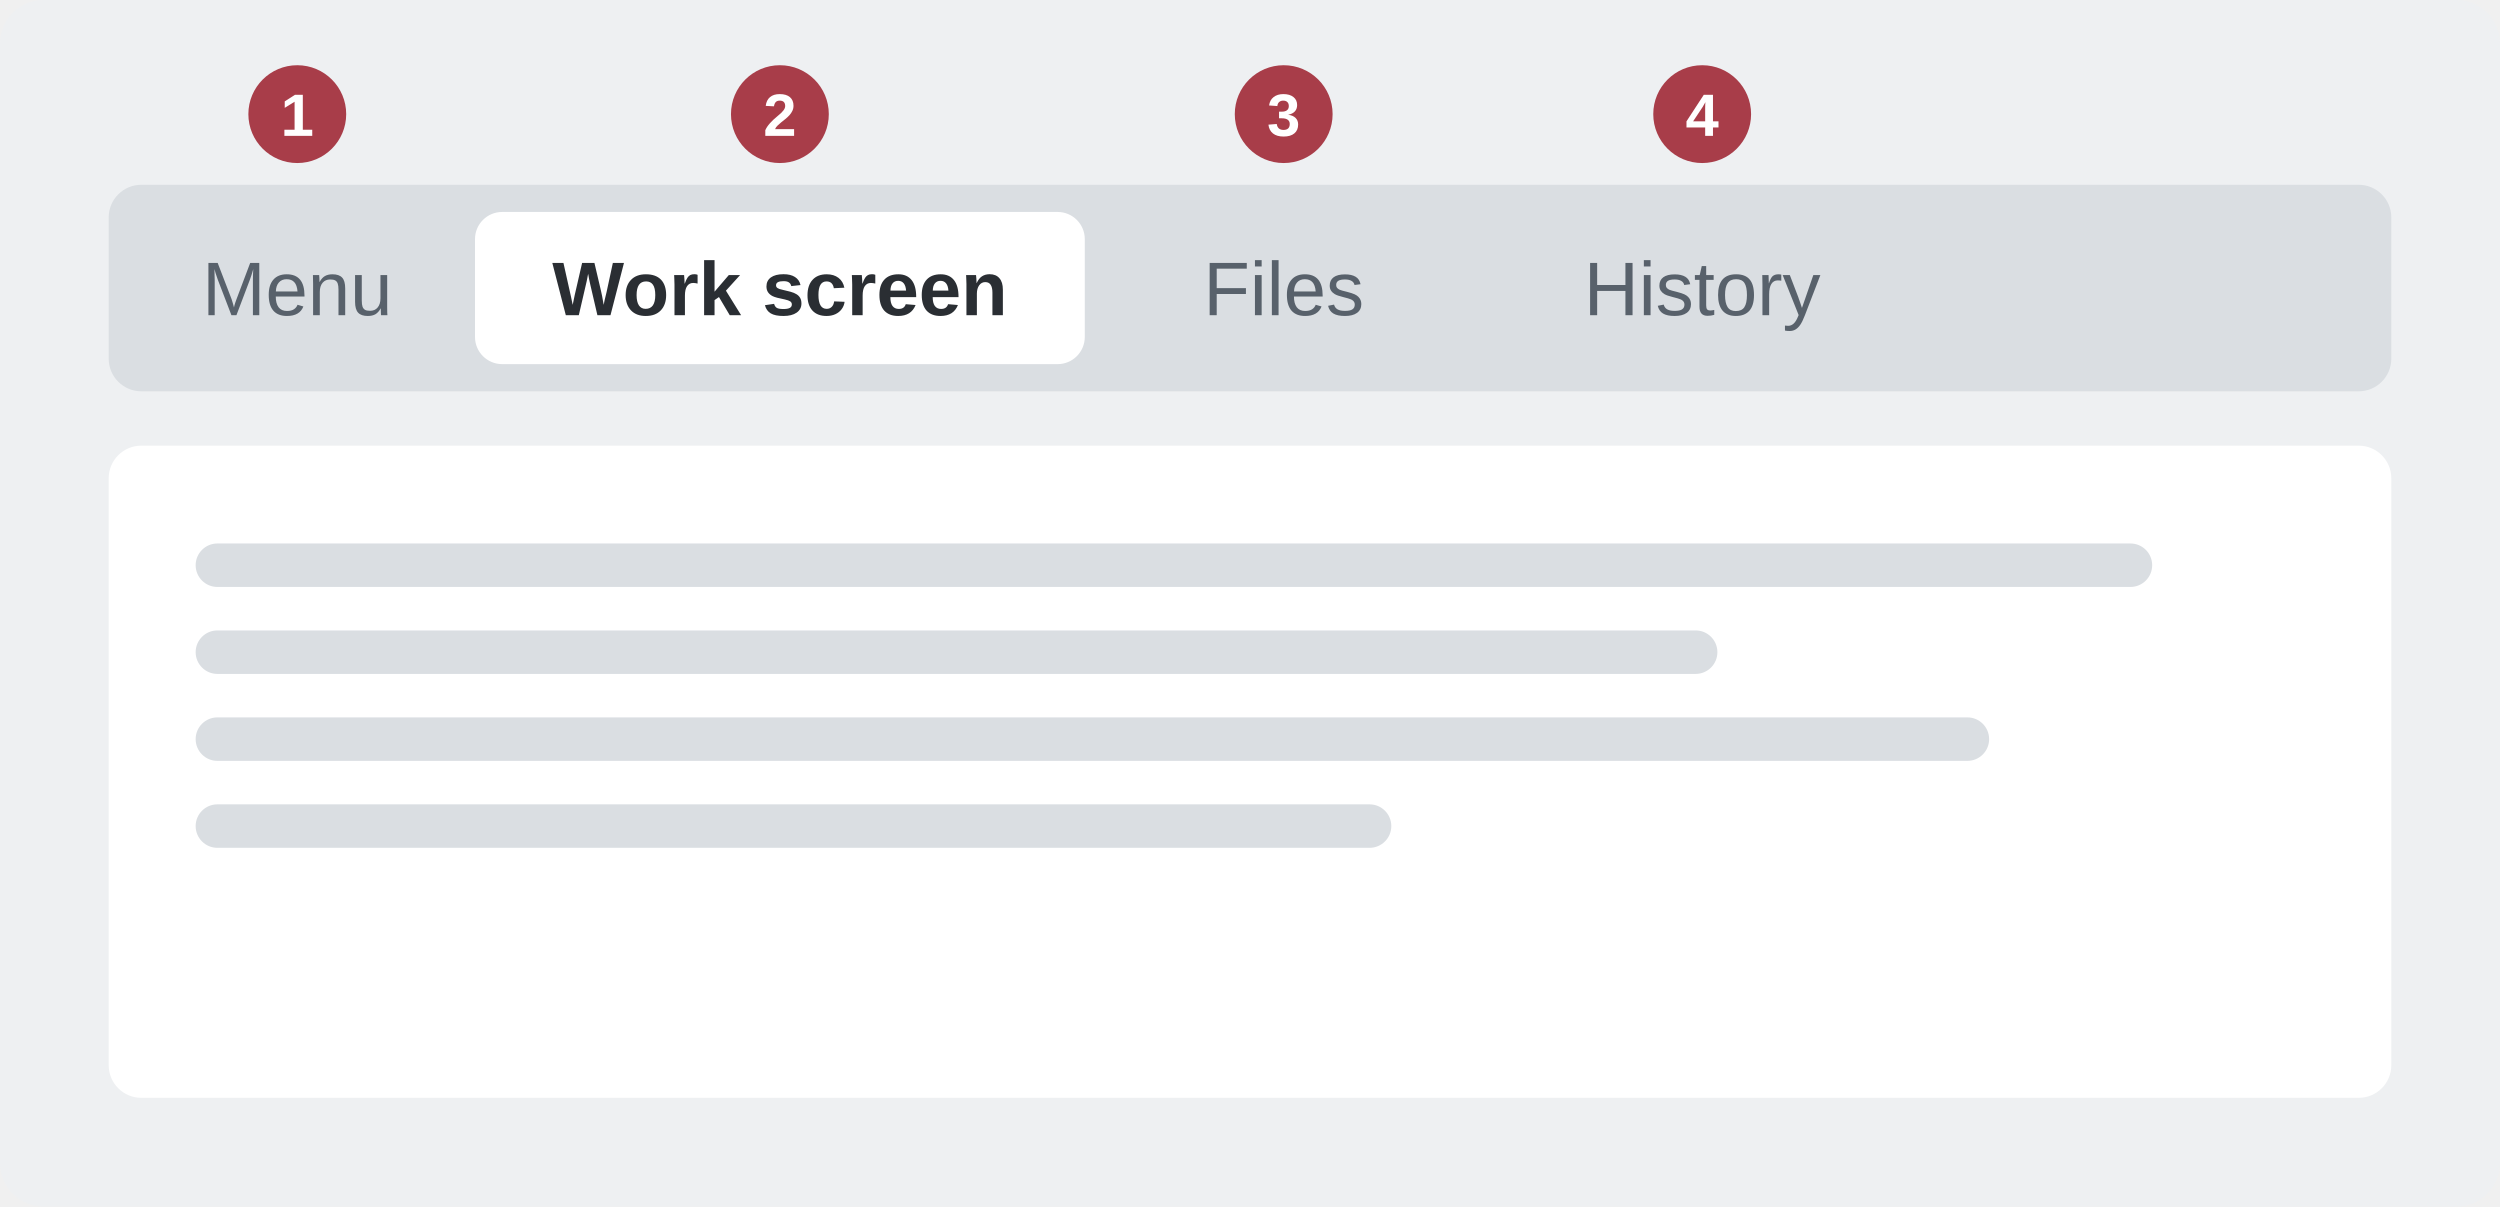
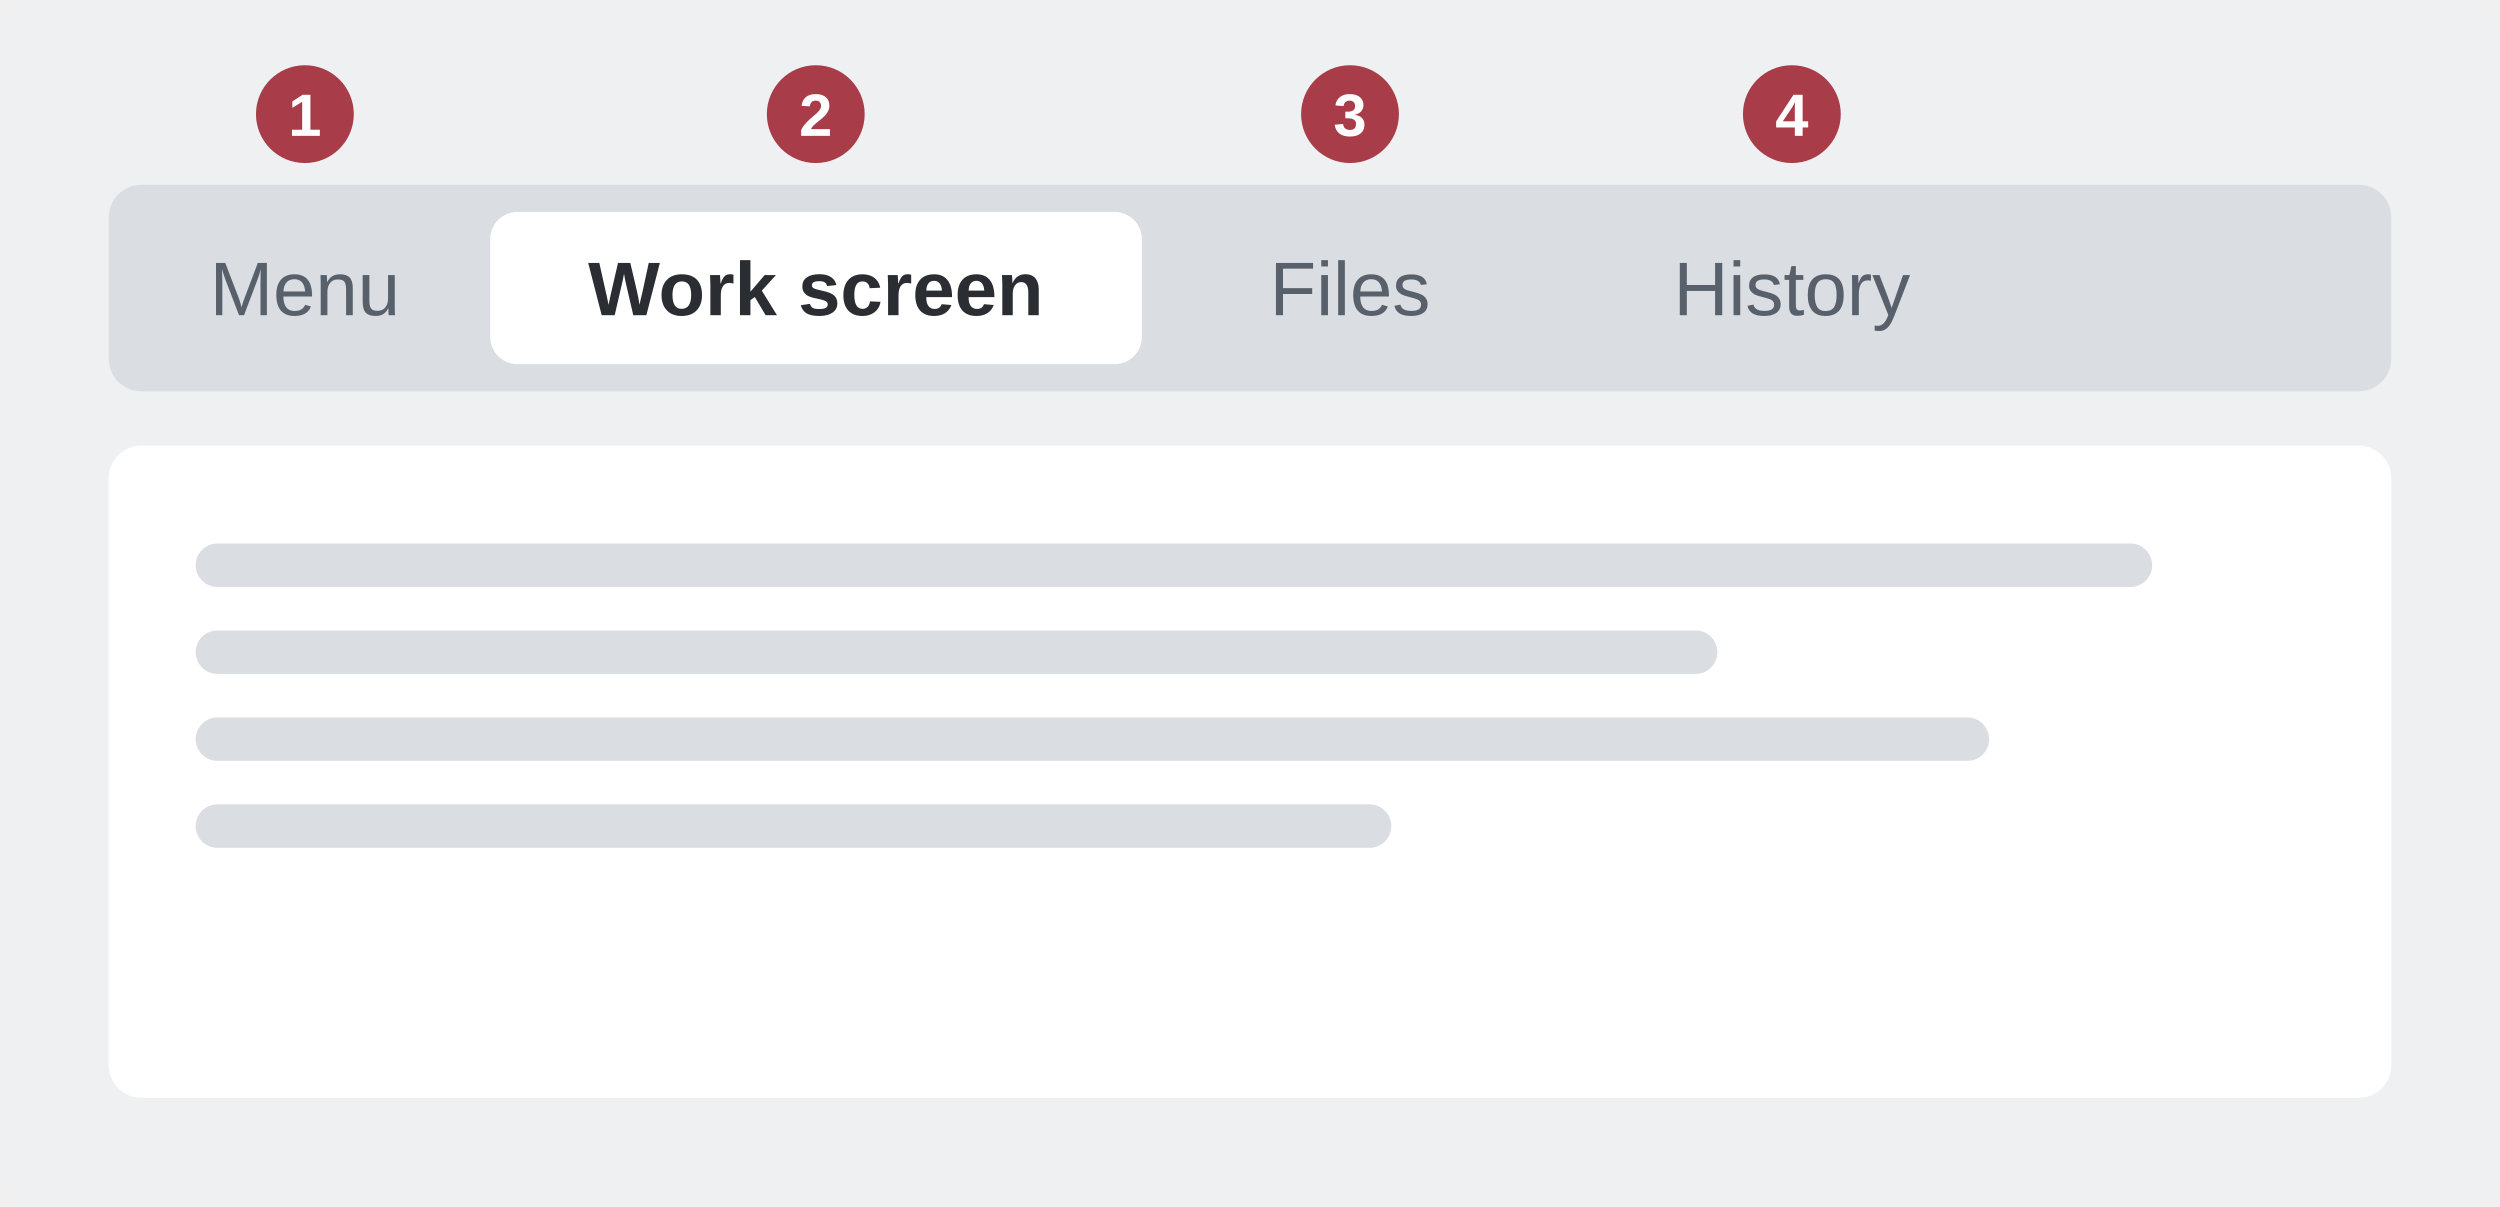
- <svg xmlns="http://www.w3.org/2000/svg" width="460" height="222" viewBox="0 0 460 222" font-family="-apple-system, 'Hiragino Sans', 'Noto Sans JP', 'Helvetica Neue', Arial, sans-serif">
+ <svg xmlns="http://www.w3.org/2000/svg" role="img" width="460" height="222" viewBox="0 0 460 222" font-family="-apple-system, 'Hiragino Sans', 'Noto Sans JP', 'Helvetica Neue', Arial, sans-serif">
  <defs>

  </defs>
  <rect width="460" height="222" rx="8" fill="#eef0f2" />
  <rect x="20" y="34" width="420" height="38" rx="6" fill="#dadee2" />
-   <text x="54.7" y="58.0" font-size="14" fill="#58616b" text-anchor="middle">Menu</text>
-   <circle cx="54.7" cy="21.0" r="9" fill="#a83d49" />
-   <text x="54.7" y="25.0" font-size="11" fill="#ffffff" font-weight="700" text-anchor="middle">1</text>
-   <rect x="87.4" y="39.0" width="112.2" height="28" rx="5" fill="#ffffff" />
-   <text x="143.5" y="58.0" font-size="14" fill="#2a2e33" font-weight="600" text-anchor="middle">Work screen</text>
-   <circle cx="143.5" cy="21.0" r="9" fill="#a83d49" />
-   <text x="143.5" y="25.0" font-size="11" fill="#ffffff" font-weight="700" text-anchor="middle">2</text>
-   <text x="236.2" y="58.0" font-size="14" fill="#58616b" text-anchor="middle">Files</text>
-   <circle cx="236.2" cy="21.0" r="9" fill="#a83d49" />
-   <text x="236.2" y="25.0" font-size="11" fill="#ffffff" font-weight="700" text-anchor="middle">3</text>
-   <text x="313.2" y="58.0" font-size="14" fill="#58616b" text-anchor="middle">History</text>
-   <circle cx="313.2" cy="21.0" r="9" fill="#a83d49" />
-   <text x="313.2" y="25.0" font-size="11" fill="#ffffff" font-weight="700" text-anchor="middle">4</text>
+   <text x="56.1" y="58.0" font-size="14" fill="#58616b" text-anchor="middle">Menu</text>
+   <circle cx="56.1" cy="21.0" r="9" fill="#a83d49" />
+   <text x="56.1" y="25.0" font-size="11" fill="#ffffff" font-weight="700" text-anchor="middle">1</text>
+   <rect x="90.2" y="39.0" width="119.9" height="28" rx="5" fill="#ffffff" />
+   <text x="150.1" y="58.0" font-size="14" fill="#2a2e33" font-weight="600" text-anchor="middle">Work screen</text>
+   <circle cx="150.1" cy="21.0" r="9" fill="#a83d49" />
+   <text x="150.1" y="25.0" font-size="11" fill="#ffffff" font-weight="700" text-anchor="middle">2</text>
+   <text x="248.4" y="58.0" font-size="14" fill="#58616b" text-anchor="middle">Files</text>
+   <circle cx="248.4" cy="21.0" r="9" fill="#a83d49" />
+   <text x="248.4" y="25.0" font-size="11" fill="#ffffff" font-weight="700" text-anchor="middle">3</text>
+   <text x="329.7" y="58.0" font-size="14" fill="#58616b" text-anchor="middle">History</text>
+   <circle cx="329.7" cy="21.0" r="9" fill="#a83d49" />
+   <text x="329.7" y="25.0" font-size="11" fill="#ffffff" font-weight="700" text-anchor="middle">4</text>
  <rect x="20" y="82" width="420" height="120" rx="6" fill="#ffffff" />
  <rect x="36.0" y="100.0" width="360.0" height="8" rx="4" fill="#dadee2" />
  <rect x="36.0" y="116.0" width="280.0" height="8" rx="4" fill="#dadee2" />
  <rect x="36.0" y="132.0" width="330.0" height="8" rx="4" fill="#dadee2" />
  <rect x="36.0" y="148.0" width="220.0" height="8" rx="4" fill="#dadee2" />
</svg>
